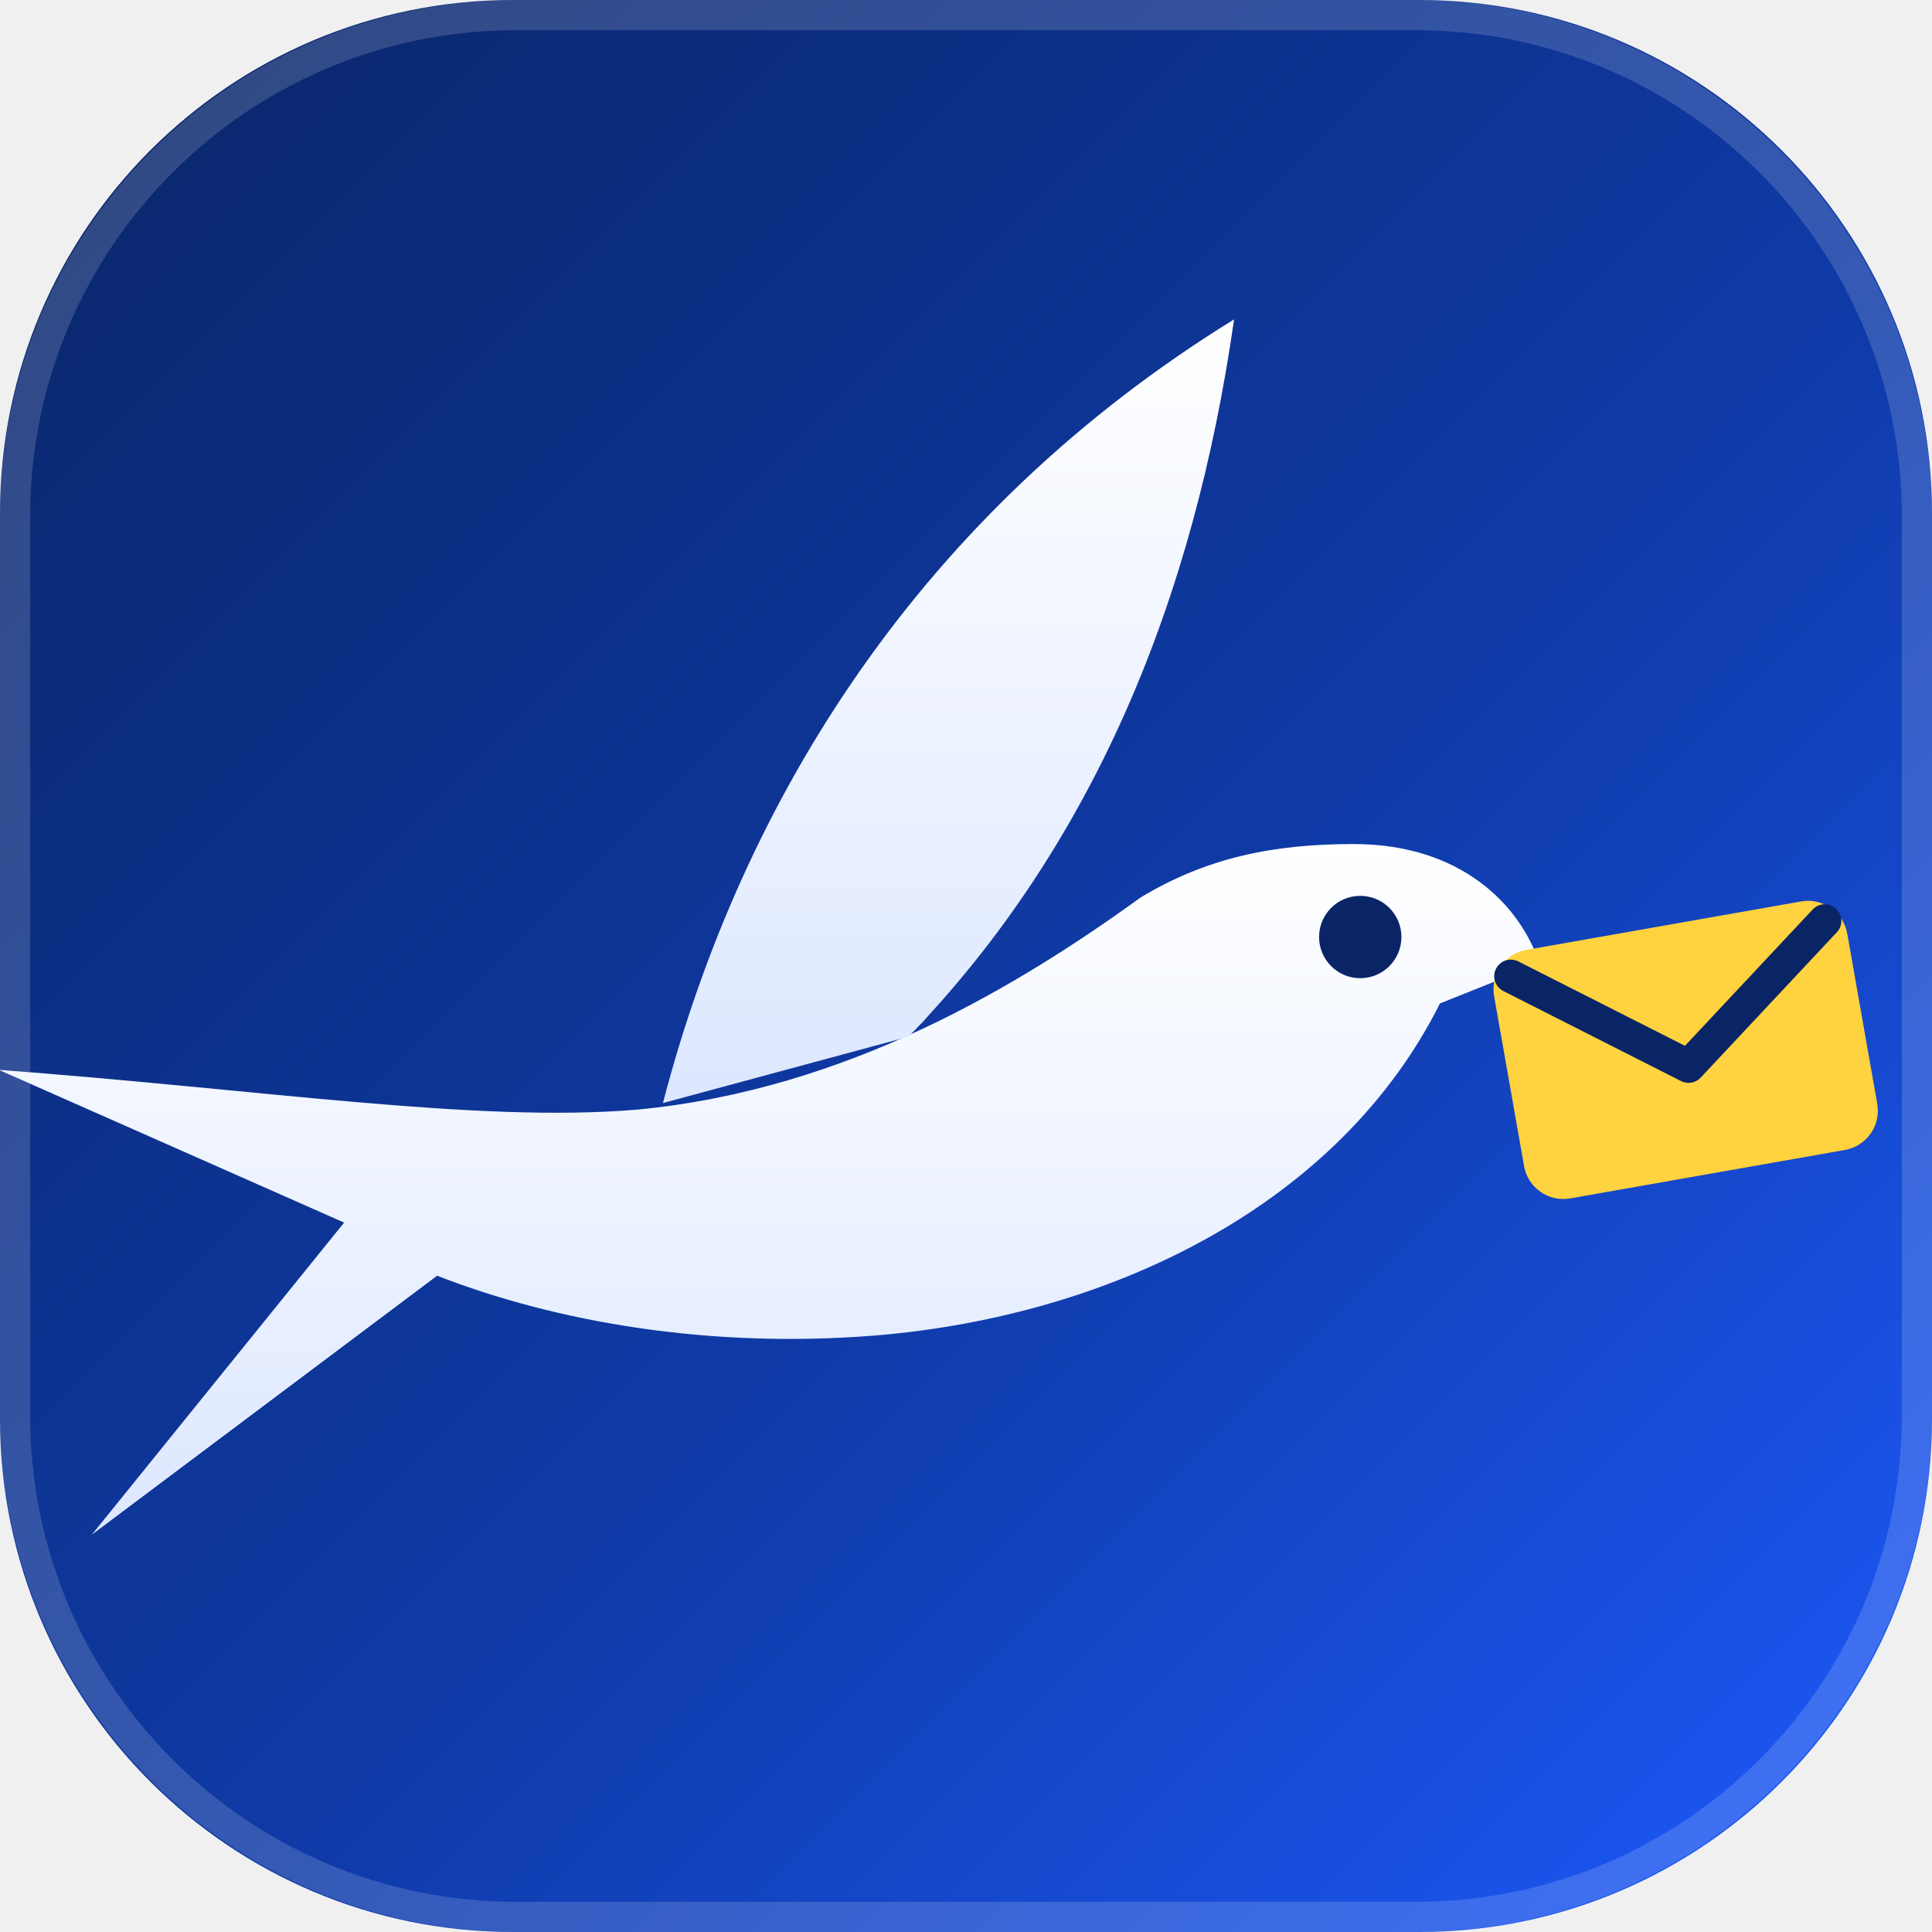
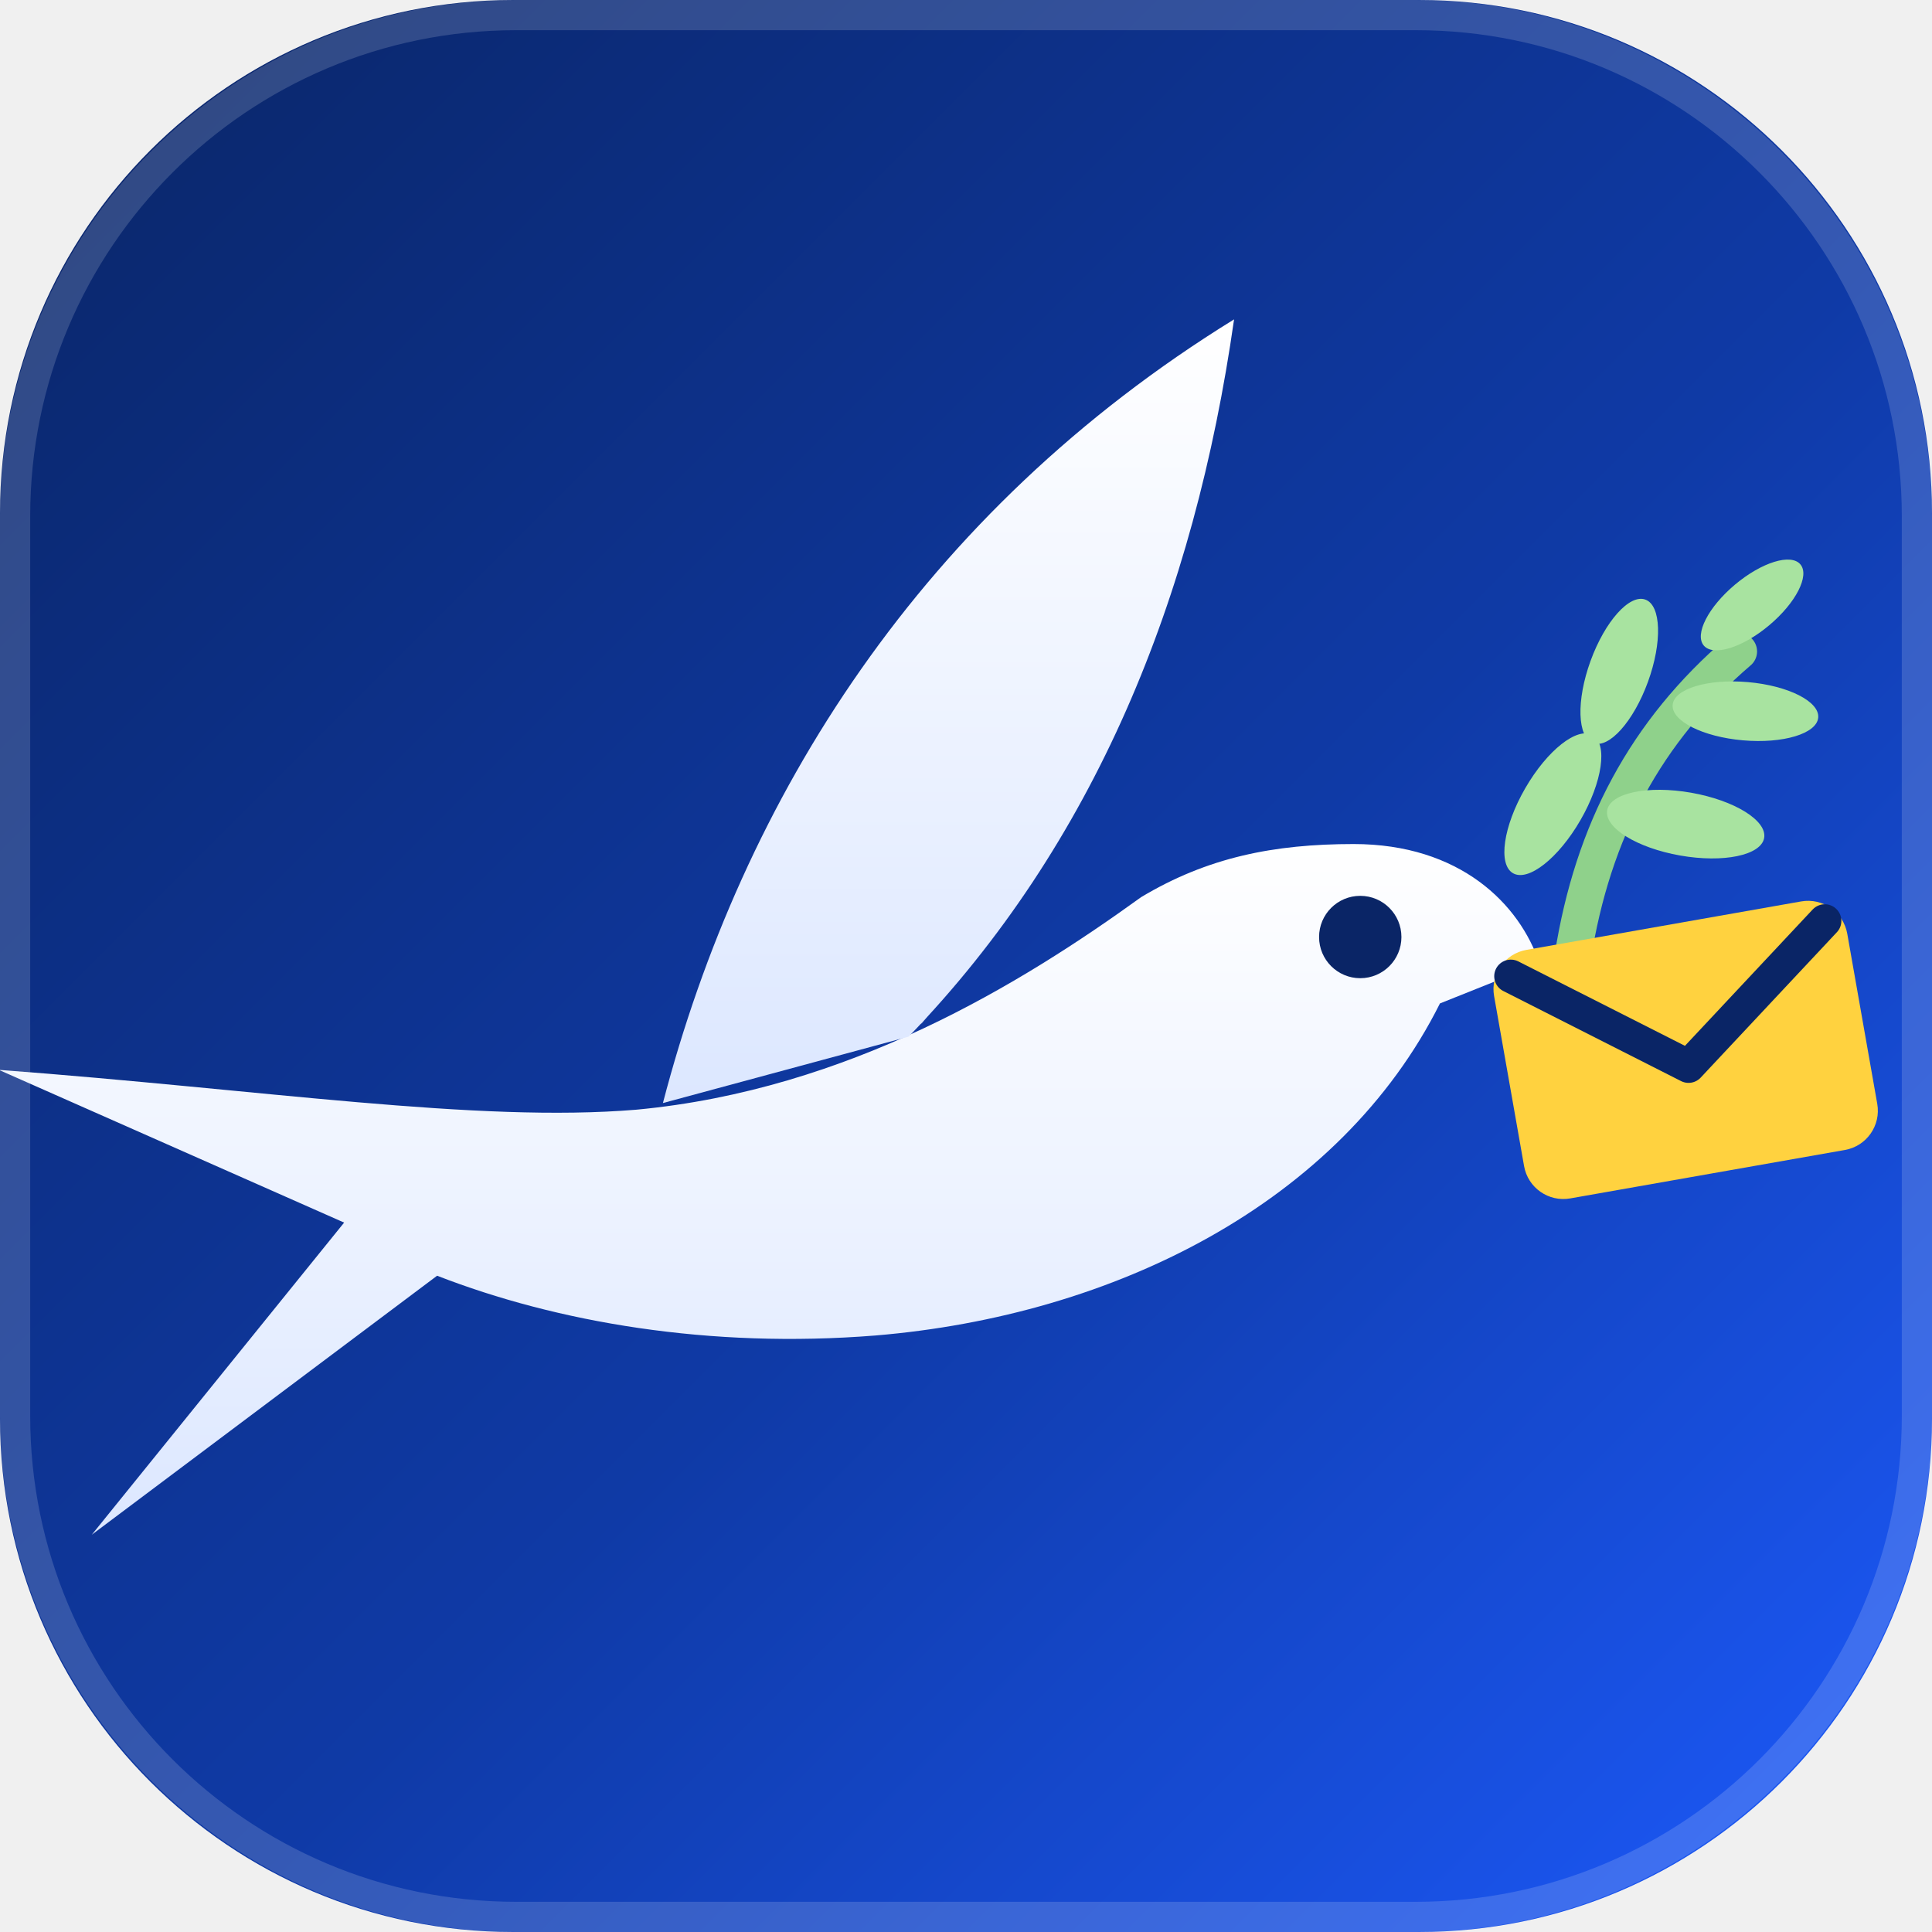
<svg xmlns="http://www.w3.org/2000/svg" viewBox="0 0 32 32">
  <defs>
    <linearGradient id="pbt" x1="0" y1="0" x2="1" y2="1">
      <stop offset="0" stop-color="#0A2566" />
      <stop offset="0.55" stop-color="#0F3AA6" />
      <stop offset="1" stop-color="#1D5BFF" />
    </linearGradient>
    <linearGradient id="pbg" x1="0" y1="0" x2="0" y2="1">
      <stop offset="0" stop-color="#fff" />
      <stop offset="1" stop-color="#DCE7FF" />
    </linearGradient>
  </defs>
  <rect width="32" height="32" rx="8.5" fill="url(#pbt)" />
  <rect x="0.25" y="0.25" width="31.5" height="31.5" rx="8.3" fill="none" stroke="#fff" stroke-opacity="0.16" stroke-width="0.5" />
  <g transform="translate(15.6 16.4) scale(1.1) translate(-16.4 -15.4)">
    <path d="M14.4 16.4C14.9 13.3 16.3 10.5 18.6 8.6C18.6 11.3 17.7 13.9 16.1 15.9Z" fill="#fff" fill-opacity="0.45" />
    <path d="M22.6 13.2C24.2 13.2 25.1 14.1 25.4 15L23.9 15.6C22.4 18.6 19 20.3 15.4 20.6C12.9 20.8 10.6 20.4 8.8 19.7L3.6 23.6L7.4 18.9L2.2 16.6C6.2 16.9 9.4 17.4 11.8 17.2C15 16.9 17.6 15.3 19.4 14C20.4 13.4 21.4 13.2 22.6 13.2Z" fill="url(#pbg)" />
    <path d="M12.2 17.1C13.4 12.5 16.1 8.2 20.8 5.3C20.2 9.5 18.7 13.2 15.9 16.1Z" fill="url(#pbg)" />
    <circle cx="22.7" cy="14.6" r="0.62" fill="#0A2566" />
+     <path d="M25.9 14.9C26.2 13.0 27.0 11.5 28.4 10.3" fill="none" stroke="#8FD18B" stroke-width="0.55" stroke-linecap="round" />
+     <ellipse cx="25.6" cy="12.6" rx="1.2" ry="0.48" transform="rotate(-60 25.6 12.6)" fill="#A8E3A0" />
+     <ellipse cx="27.6" cy="12.9" rx="1.2" ry="0.48" transform="rotate(10 27.6 12.9)" fill="#A8E3A0" />
+     <ellipse cx="26.6" cy="10.6" rx="1.15" ry="0.46" transform="rotate(-70 26.6 10.6)" fill="#A8E3A0" />
+     <ellipse cx="28.5" cy="11.2" rx="1.1" ry="0.44" transform="rotate(5 28.5 11.2)" fill="#A8E3A0" />
+     <ellipse cx="28.6" cy="9.6" rx="0.95" ry="0.4" transform="rotate(-40 28.6 9.6)" fill="#A8E3A0" />
    <g transform="rotate(-10 27.6 16.3)">
      <rect x="24.9" y="14.4" width="5.4" height="3.8" rx="0.6" fill="#FFD23F" />
      <path d="M25.2 14.75L27.6 16.55L30 14.75" fill="none" stroke="#0A2566" stroke-width="0.5" stroke-linejoin="round" stroke-linecap="round" />
    </g>
  </g>
</svg>
